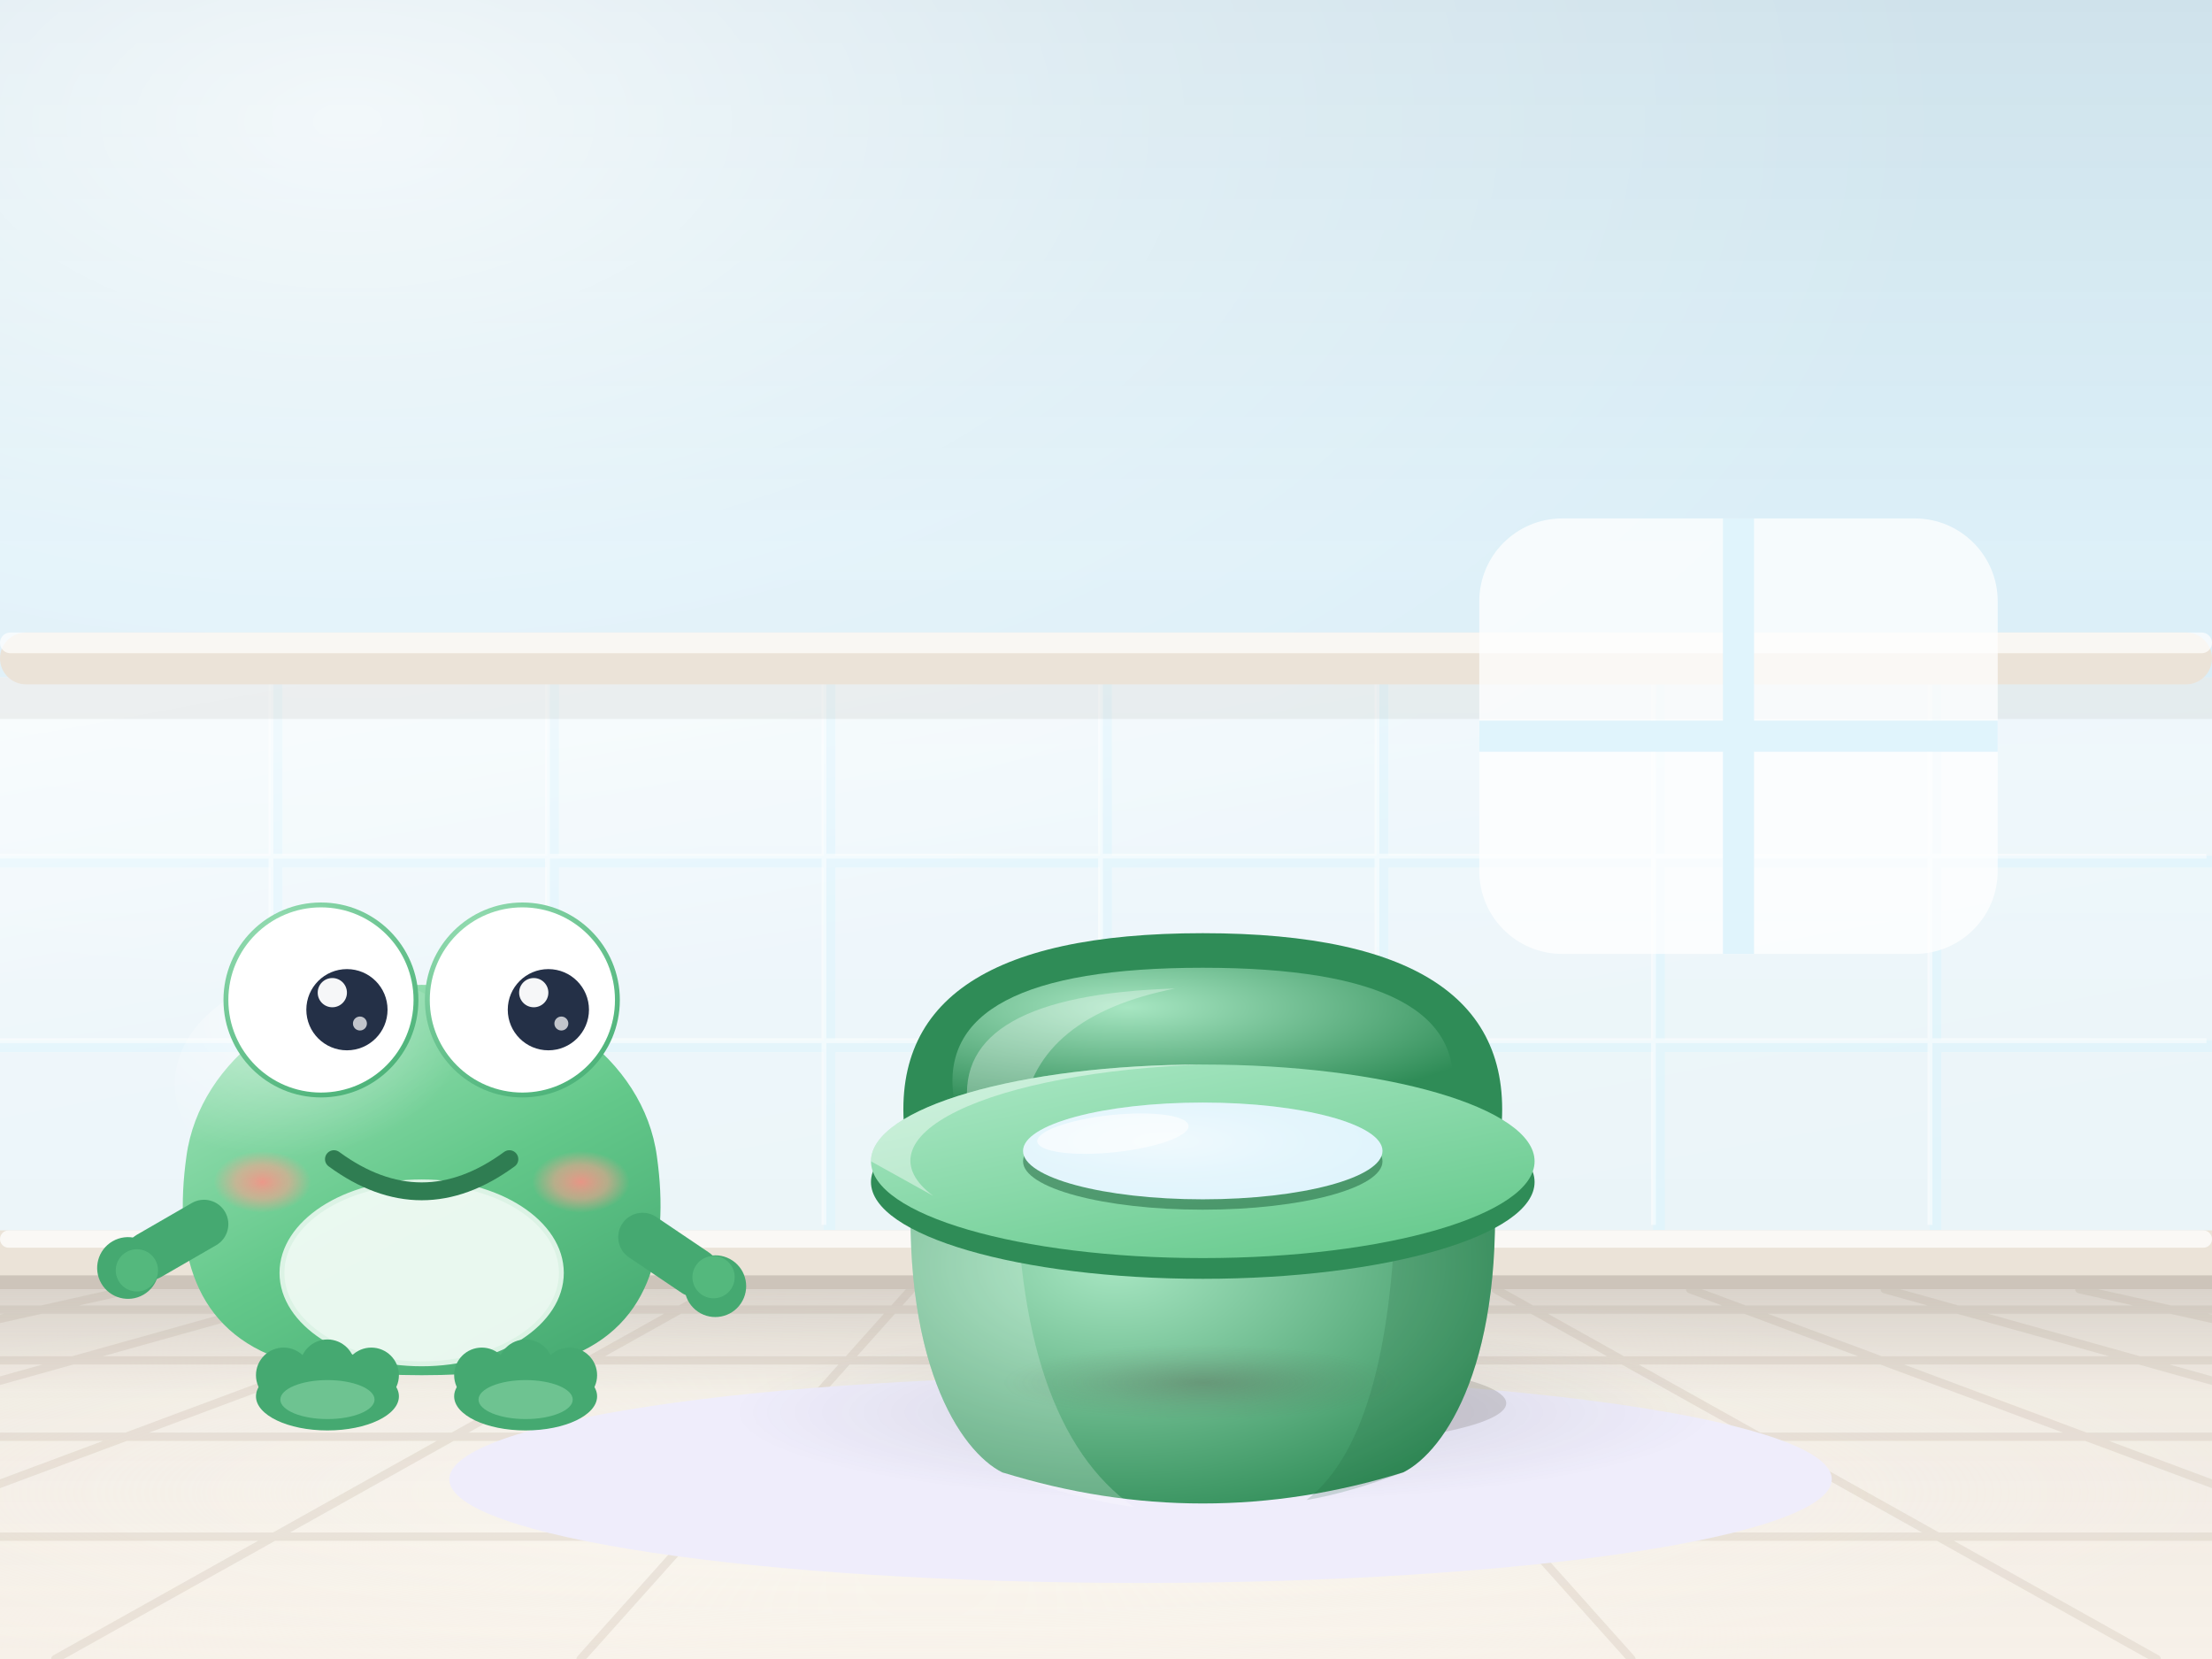
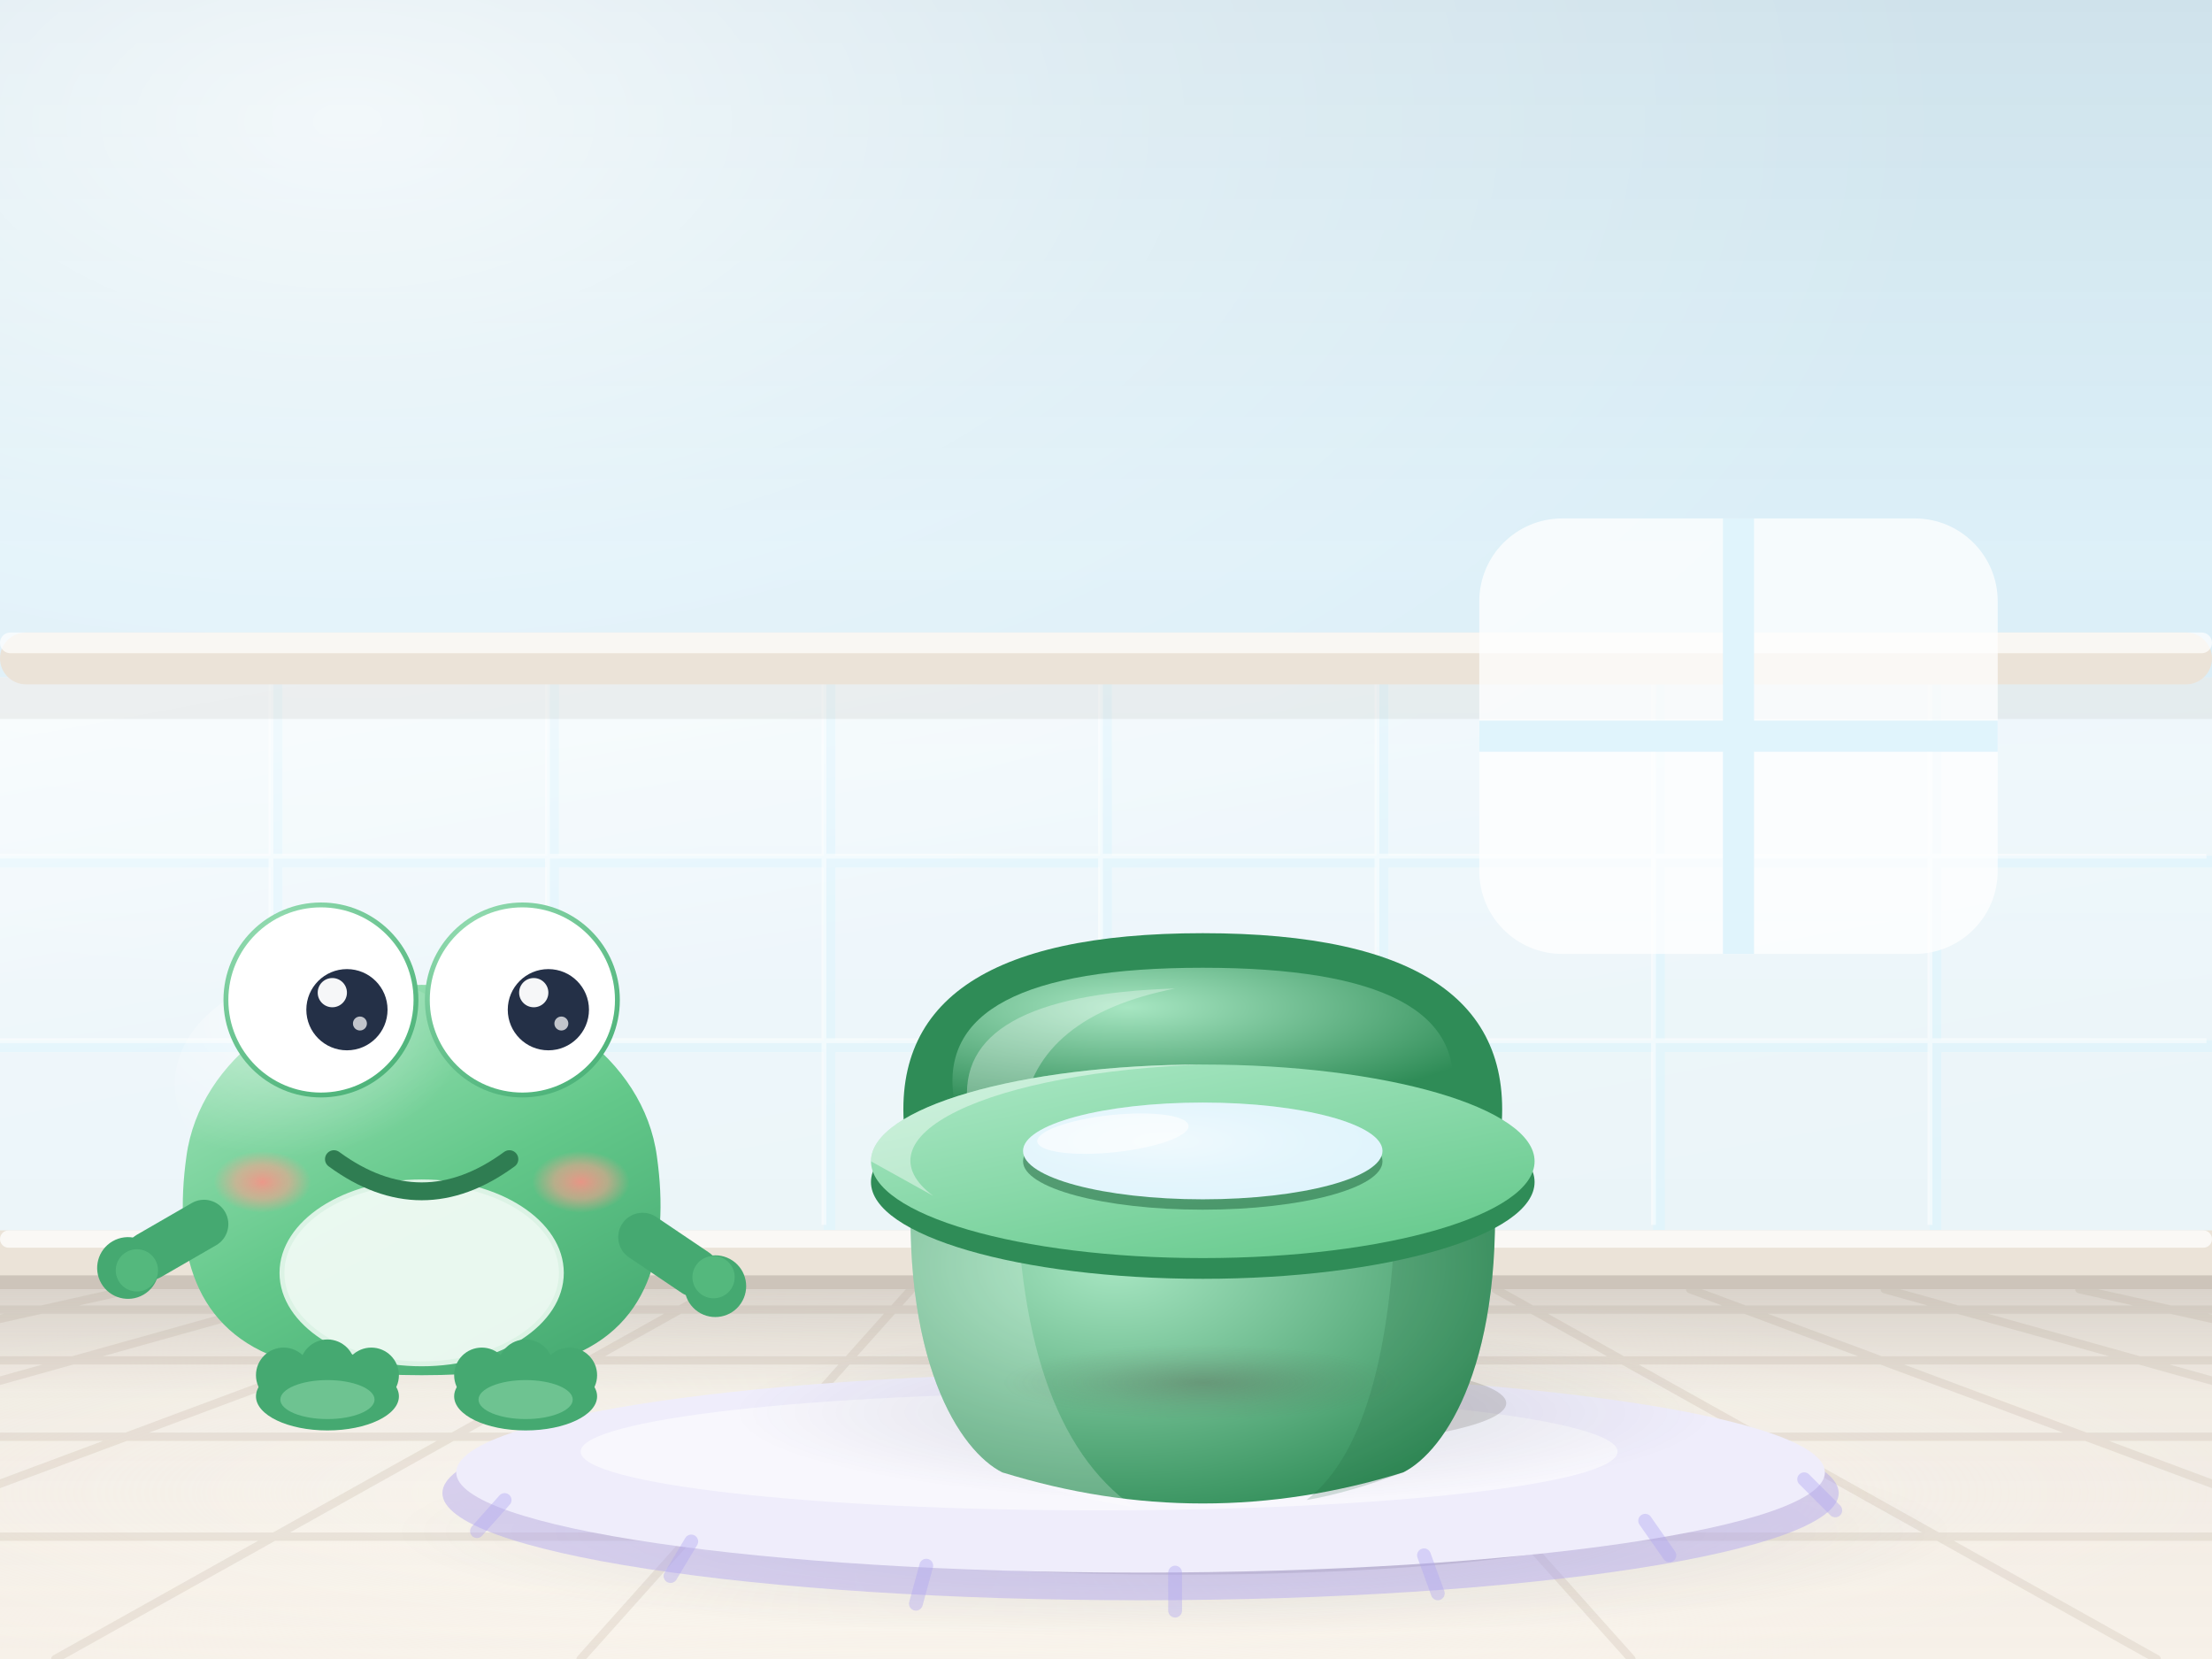
<svg xmlns="http://www.w3.org/2000/svg" viewBox="0 0 640 480" width="640" height="480">
  <defs>
    <radialGradient id="ceramicAO" cx="0.5" cy="0.5" r="0.5">
      <stop offset="0" stop-color="#5A544D" stop-opacity="0.34" />
      <stop offset="0.62" stop-color="#5A544D" stop-opacity="0.1" />
      <stop offset="1" stop-color="#5A544D" stop-opacity="0" />
    </radialGradient>
    <linearGradient id="floorFall" x1="0" y1="0" x2="0" y2="1">
      <stop offset="0" stop-color="#7D766D" stop-opacity="0.24" />
      <stop offset="0.28" stop-color="#7D766D" stop-opacity="0.05" />
      <stop offset="1" stop-color="#7D766D" stop-opacity="0" />
    </linearGradient>
    <radialGradient id="floorGlow" cx="0.42" cy="0.55" r="0.6">
      <stop offset="0" stop-color="#FFFDF6" stop-opacity="0.85" />
      <stop offset="0.55" stop-color="#FFFDF6" stop-opacity="0.3" />
      <stop offset="1" stop-color="#FFFDF6" stop-opacity="0" />
    </radialGradient>
    <radialGradient id="greenBall" cx="0.35" cy="0.3" r="0.8">
      <stop offset="0" stop-color="#A7E6C2" />
      <stop offset="1" stop-color="#2F8C57" />
    </radialGradient>
    <linearGradient id="hopBody" x1="0.2" y1="0" x2="0.85" y2="1">
      <stop offset="0" stop-color="#9FE3B9" />
      <stop offset="0.52" stop-color="#63C88A" />
      <stop offset="1" stop-color="#45A971" />
    </linearGradient>
    <radialGradient id="hopCheek" cx="0.5" cy="0.5" r="0.5">
      <stop offset="0" stop-color="#FF8E86" stop-opacity="0.85" />
      <stop offset="0.55" stop-color="#FF9F8F" stop-opacity="0.55" />
      <stop offset="1" stop-color="#FF9F8F" stop-opacity="0" />
    </radialGradient>
    <radialGradient id="hopEyeDome" cx="0.36" cy="0.28" r="0.75">
      <stop offset="0" stop-color="#A9E8C2" />
      <stop offset="1" stop-color="#4FB47B" />
    </radialGradient>
    <radialGradient id="hopSheen" cx="0.34" cy="0.22" r="0.6">
      <stop offset="0" stop-color="#FFFFFF" stop-opacity="0.45" />
      <stop offset="1" stop-color="#FFFFFF" stop-opacity="0" />
    </radialGradient>
    <linearGradient id="padGreenLight" x1="0.2" y1="0" x2="0.9" y2="1">
      <stop offset="0" stop-color="#A7E6C2" />
      <stop offset="1" stop-color="#63C88A" />
    </linearGradient>
    <radialGradient id="softShadow" cx="0.5" cy="0.5" r="0.5">
      <stop offset="0" stop-color="#243047" stop-opacity="0.14" />
      <stop offset="1" stop-color="#243047" stop-opacity="0" />
    </radialGradient>
    <linearGradient id="tileSheen" x1="0.05" y1="0" x2="0.8" y2="1">
      <stop offset="0" stop-color="#FFFFFF" stop-opacity="0.55" />
      <stop offset="0.42" stop-color="#FFFFFF" stop-opacity="0.14" />
      <stop offset="1" stop-color="#FFFFFF" stop-opacity="0" />
    </linearGradient>
    <linearGradient id="wallFall" x1="0" y1="0" x2="0" y2="1">
      <stop offset="0" stop-color="#243047" stop-opacity="0.09" />
      <stop offset="0.45" stop-color="#243047" stop-opacity="0.02" />
      <stop offset="1" stop-color="#243047" stop-opacity="0.06" />
    </linearGradient>
    <radialGradient id="wallLight" cx="0.16" cy="0.1" r="0.72">
      <stop offset="0" stop-color="#FFFFFF" stop-opacity="0.72" />
      <stop offset="0.5" stop-color="#FFFFFF" stop-opacity="0.26" />
      <stop offset="1" stop-color="#FFFFFF" stop-opacity="0" />
    </radialGradient>
    <radialGradient id="waterSkyPatch" cx="0.4" cy="0.4" r="0.62">
      <stop offset="0" stop-color="#FFFFFF" stop-opacity="0.5" />
      <stop offset="0.55" stop-color="#FFFFFF" stop-opacity="0.16" />
      <stop offset="1" stop-color="#FFFFFF" stop-opacity="0" />
    </radialGradient>
  </defs>
  <g id="routine-try">
    <rect x="0" y="0" width="640" height="480" fill="#E0F4FC" />
    <rect x="0" y="0" width="640" height="356" fill="url(#wallFall)" />
    <rect id="key-light" x="0" y="0" width="640" height="356" fill="url(#wallLight)" />
    <g id="wall-tile">
      <rect x="0" y="196" width="640" height="160" fill="#FFFFFF" opacity="0.5" />
      <path d="M 80 196 V 356 M 160 196 V 356 M 240 196 V 356 M 320 196 V 356 M 400 196 V 356 M 480 196 V 356 M 560 196 V 356 M 0 249.3 H 640 M 0 302.7 H 640" stroke="#E0F4FC" stroke-width="3.4" opacity="0.9" fill="none" />
      <path d="M 80 196 V 356 M 160 196 V 356 M 240 196 V 356 M 320 196 V 356 M 400 196 V 356 M 480 196 V 356 M 560 196 V 356 M 0 249.3 H 640 M 0 302.7 H 640" stroke="#FFFFFF" stroke-width="1.4" opacity="0.5" fill="none" transform="translate(-1.6 -1.6)" />
      <rect x="0" y="196" width="640" height="160" fill="url(#tileSheen)" />
      <rect x="0" y="196" width="640" height="12" fill="#7D766D" opacity="0.1" />
      <rect x="0" y="183" width="640" height="15" rx="7.5" fill="#EBE3D8" />
      <rect x="0" y="183" width="640" height="6" rx="3" fill="#FFFFFF" opacity="0.7" />
    </g>
    <rect x="0" y="356" width="640" height="124" fill="#F7F1E9" />
    <rect x="0" y="373" width="640" height="107" fill="url(#floorGlow)" />
    <g id="floor-tile" stroke="#D8CEC1" stroke-width="2.4" opacity="0.42" fill="none" stroke-linecap="round">
      <path d="M 38.4 373 L -440 480 M 94.7 373 L -288 480 M 151 373 L -136 480 M 207.3 373 L 16 480 M 263.7 373 L 168 480 M 376.3 373 L 472 480 M 432.7 373 L 624 480 M 489 373 L 776 480 M 545.3 373 L 928 480 M 601.6 373 L 1080 480 M 0 378.9 H 640 M 0 393.6 H 640 M 0 415.7 H 640 M 0 444.6 H 640" />
    </g>
    <rect x="0" y="373" width="640" height="107" fill="url(#floorFall)" />
    <g id="skirting">
      <rect x="0" y="356" width="640" height="17" fill="#EBE3D8" />
      <rect x="0" y="356" width="640" height="5" rx="2.5" fill="#FFFFFF" opacity="0.75" />
      <rect x="0" y="369" width="640" height="4" fill="#AFA69B" opacity="0.5" />
    </g>
    <rect x="428" y="150" width="150" height="126" rx="24" fill="#FFFFFF" opacity="0.75" />
    <path d="M 503 150 v 126 M 428 213 h 150" stroke="#E0F4FC" stroke-width="9" />
-     <ellipse cx="330" cy="428" rx="200" ry="30" fill="#EFEDFB" />
+     <ellipse cx="339.8" cy="443.1" rx="227.4" ry="30.7" fill="url(#softShadow)" />
+     <ellipse cx="341.8" cy="440" rx="129.4" ry="15.6" fill="#5A544D" opacity="0.2" />
+     <ellipse cx="330" cy="432" rx="202" ry="31" fill="#AFA5EF" opacity="0.45" />
+     <ellipse cx="330" cy="426" rx="198" ry="29" fill="#EFEDFB" />
+     <ellipse cx="318" cy="420" rx="150" ry="17" fill="#FFFFFF" opacity="0.55" />
+     <g stroke="#AFA5EF" stroke-width="4" opacity="0.4" stroke-linecap="round">
+       <path d="M 146 434 l -8 9 M 200 446 l -6 10 M 268 453 l -3 11 M 340 455 l 0 11 M 412 450 l 4 11 M 476 440 l 7 10 M 522 428 l 9 9" />
+     </g>
    <g transform="translate(348 400) scale(1)">
      <ellipse cx="6.1" cy="8.6" rx="141.5" ry="26" fill="url(#softShadow)" />
      <ellipse cx="7.3" cy="6" rx="80.5" ry="13.2" fill="#5A544D" opacity="0.2" />
      <path d="M -86 -70 q -8 -60 86 -60 q 94 0 86 60 q -86 -20 -172 0 Z" fill="#2F8C57" />
      <path d="M -72 -82 q -6 -38 72 -38 q 78 0 72 38 q -72 -14 -144 0 Z" fill="url(#greenBall)" />
      <path d="M -68 -80 q -4 -32 60 -34 q -40 8 -44 36 Z" fill="#FFFFFF" opacity="0.32" />
      <path d="M -84 -64 C -88 -6 -70 20 -58 26 Q 0 44 58 26 C 70 20 88 -6 84 -64 Z" fill="url(#greenBall)" />
      <path d="M -84 -64 C -88 -6 -70 20 -58 26 Q -36 34 -20 36 Q -54 12 -54 -64 Z" fill="#FFFFFF" opacity="0.22" />
      <path d="M 84 -64 C 88 -6 70 20 58 26 Q 42 32 30 34 Q 56 14 56 -64 Z" fill="#1B5E39" opacity="0.18" />
      <ellipse cx="0" cy="0" rx="58" ry="11" fill="url(#ceramicAO)" />
      <ellipse cx="0" cy="-58" rx="96" ry="28" fill="#2F8C57" />
      <ellipse cx="0" cy="-64" rx="96" ry="28" fill="url(#padGreenLight)" />
      <path d="M -96 -64 a 96 28 0 0 1 96 -28 a 96 28 0 0 0 -78 38 Z" fill="#FFFFFF" opacity="0.42" />
      <ellipse cx="0" cy="-64" rx="52" ry="14" fill="#1B5E39" opacity="0.5" />
      <ellipse cx="0" cy="-67" rx="52" ry="14" fill="#E0F4FC" />
      <ellipse cx="0" cy="-67" rx="52" ry="14" fill="url(#waterSkyPatch)" />
      <ellipse cx="-26" cy="-72" rx="22" ry="5.4" fill="#FFFFFF" opacity="0.6" transform="rotate(-6 -26 -72)" />
    </g>
    <g transform="translate(122 404) scale(0.47) translate(-256 -440)">
      <path d=" M 256 186.7 C 330.5 186.7, 392.7 232.4, 400.8 292.2 C 408.9 350, 396.6 400, 340 418 C 300 430, 212 430, 172 418 C 115.4 400, 103.1 350, 111.2 292.2 C 119.3 232.4, 181.5 186.7, 256 186.7 Z" fill="url(#hopBody)" />
      <ellipse cx="200" cy="248" rx="96" ry="70" fill="url(#hopSheen)" />
      <g transform="translate(122 334) rotate(150)">
        <rect x="-15" y="-15" width="69" height="30" rx="15" fill="#45A971" />
        <circle cx="54" cy="0" r="19" fill="#45A971" />
        <circle cx="50" cy="-4" r="13" fill="#63C88A" opacity="0.5" />
      </g>
      <g transform="translate(392 342) rotate(34)">
        <rect x="-15" y="-15" width="69" height="30" rx="15" fill="#45A971" />
        <circle cx="54" cy="0" r="19" fill="#45A971" />
        <circle cx="50" cy="-4" r="13" fill="#63C88A" opacity="0.5" />
      </g>
      <ellipse cx="256" cy="364" rx="86" ry="56" fill="#F0FBF4" opacity="0.95" />
      <ellipse cx="256" cy="364" rx="86" ry="56" fill="none" stroke="#DCF3E5" stroke-width="3" />
      <g transform="translate(198 438) scale(1 1)">
        <ellipse cx="0" cy="2" rx="44" ry="21" fill="#45A971" />
        <circle cx="-27" cy="-11" r="17" fill="#45A971" />
        <circle cx="0" cy="-16" r="17" fill="#45A971" />
        <circle cx="27" cy="-11" r="17" fill="#45A971" />
        <ellipse cx="0" cy="4" rx="29" ry="12" fill="#9FE3B9" opacity="0.45" />
      </g>
      <g transform="translate(320 438) scale(-1 1)">
        <ellipse cx="0" cy="2" rx="44" ry="21" fill="#45A971" />
        <circle cx="-27" cy="-11" r="17" fill="#45A971" />
        <circle cx="0" cy="-16" r="17" fill="#45A971" />
        <circle cx="27" cy="-11" r="17" fill="#45A971" />
        <ellipse cx="0" cy="4" rx="29" ry="12" fill="#9FE3B9" opacity="0.45" />
      </g>
      <g>
        <circle cx="194" cy="196" r="60" fill="url(#hopEyeDome)" />
        <ellipse cx="194" cy="196" rx="57" ry="57" fill="#FFFFFF" />
        <circle cx="210" cy="202" r="25" fill="#243047" />
        <circle cx="201" cy="191.5" r="9" fill="#FFFFFF" opacity="0.96" />
        <circle cx="218" cy="210.5" r="4.3" fill="#FFFFFF" opacity="0.72" />
      </g>
      <g>
        <circle cx="318" cy="196" r="60" fill="url(#hopEyeDome)" />
        <ellipse cx="318" cy="196" rx="57" ry="57" fill="#FFFFFF" />
        <circle cx="334" cy="202" r="25" fill="#243047" />
        <circle cx="325" cy="191.5" r="9" fill="#FFFFFF" opacity="0.96" />
        <circle cx="342" cy="210.5" r="4.3" fill="#FFFFFF" opacity="0.72" />
      </g>
      <ellipse cx="158" cy="308" rx="30" ry="19" fill="url(#hopCheek)" />
      <ellipse cx="354" cy="308" rx="30" ry="19" fill="url(#hopCheek)" />
      <path d="M 202 294 Q 256 333.6 310 294" fill="none" stroke="#2F7D52" stroke-width="11" stroke-linecap="round" />
    </g>
  </g>
</svg>
